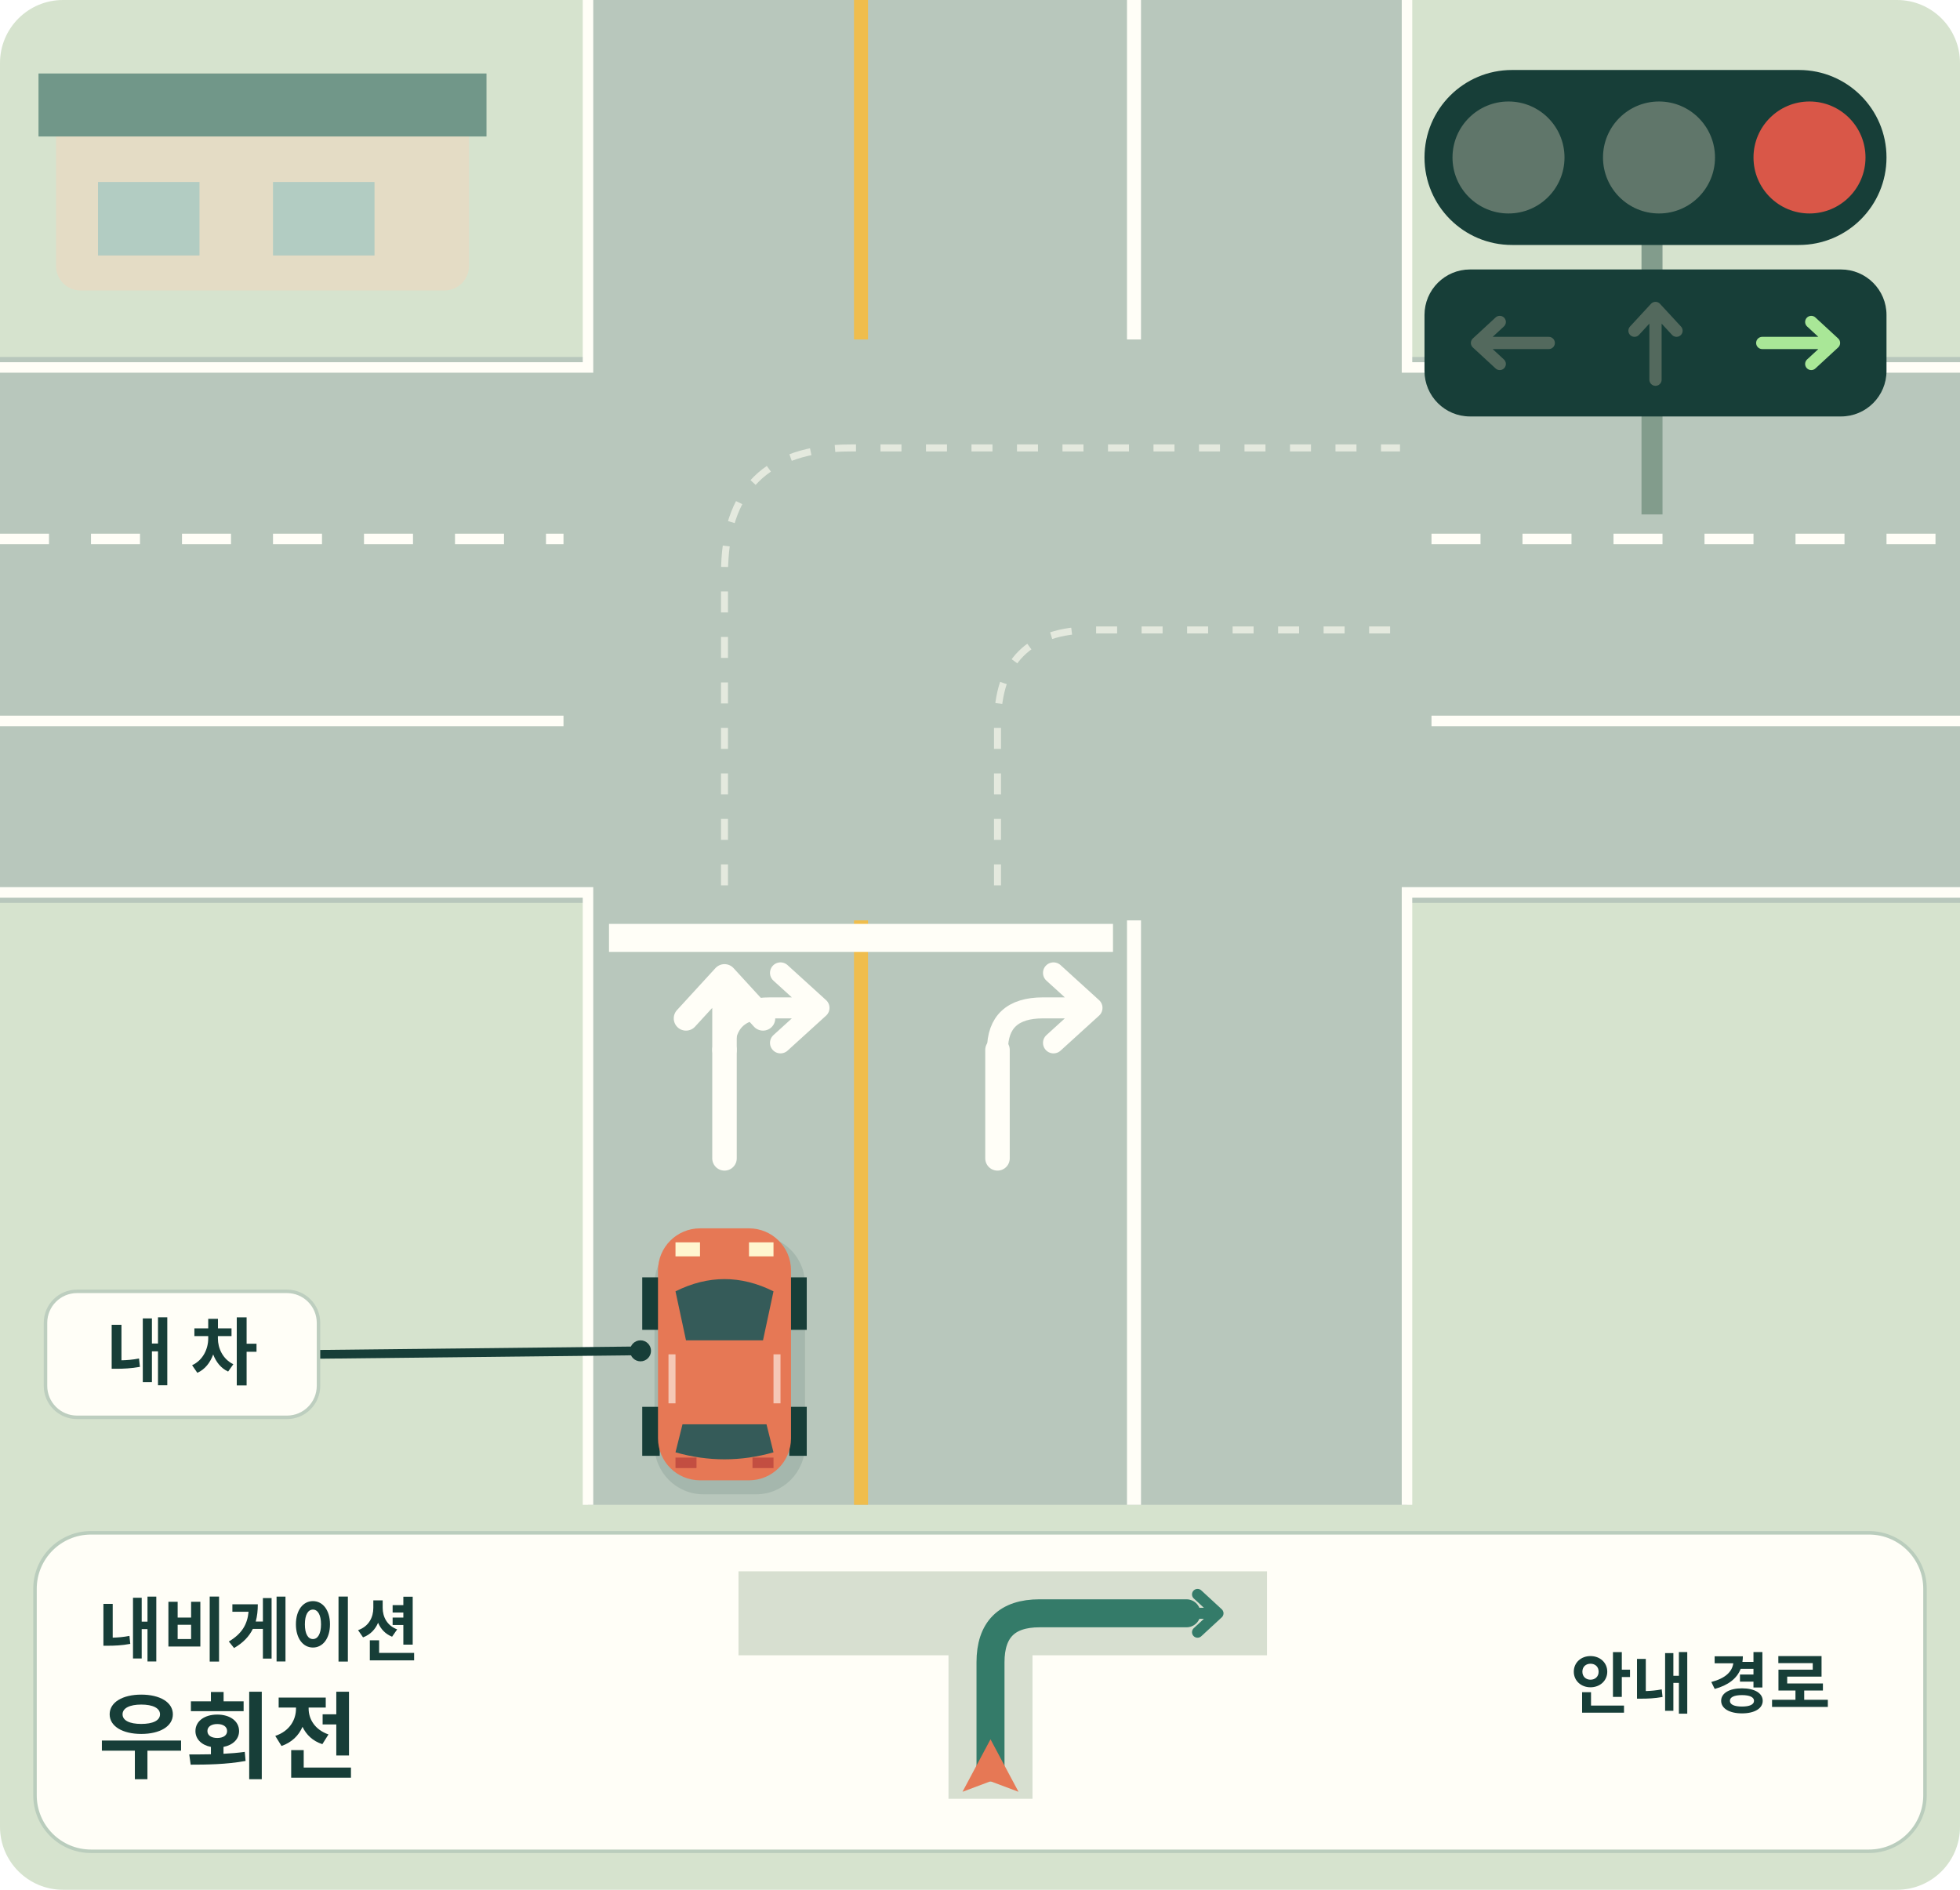
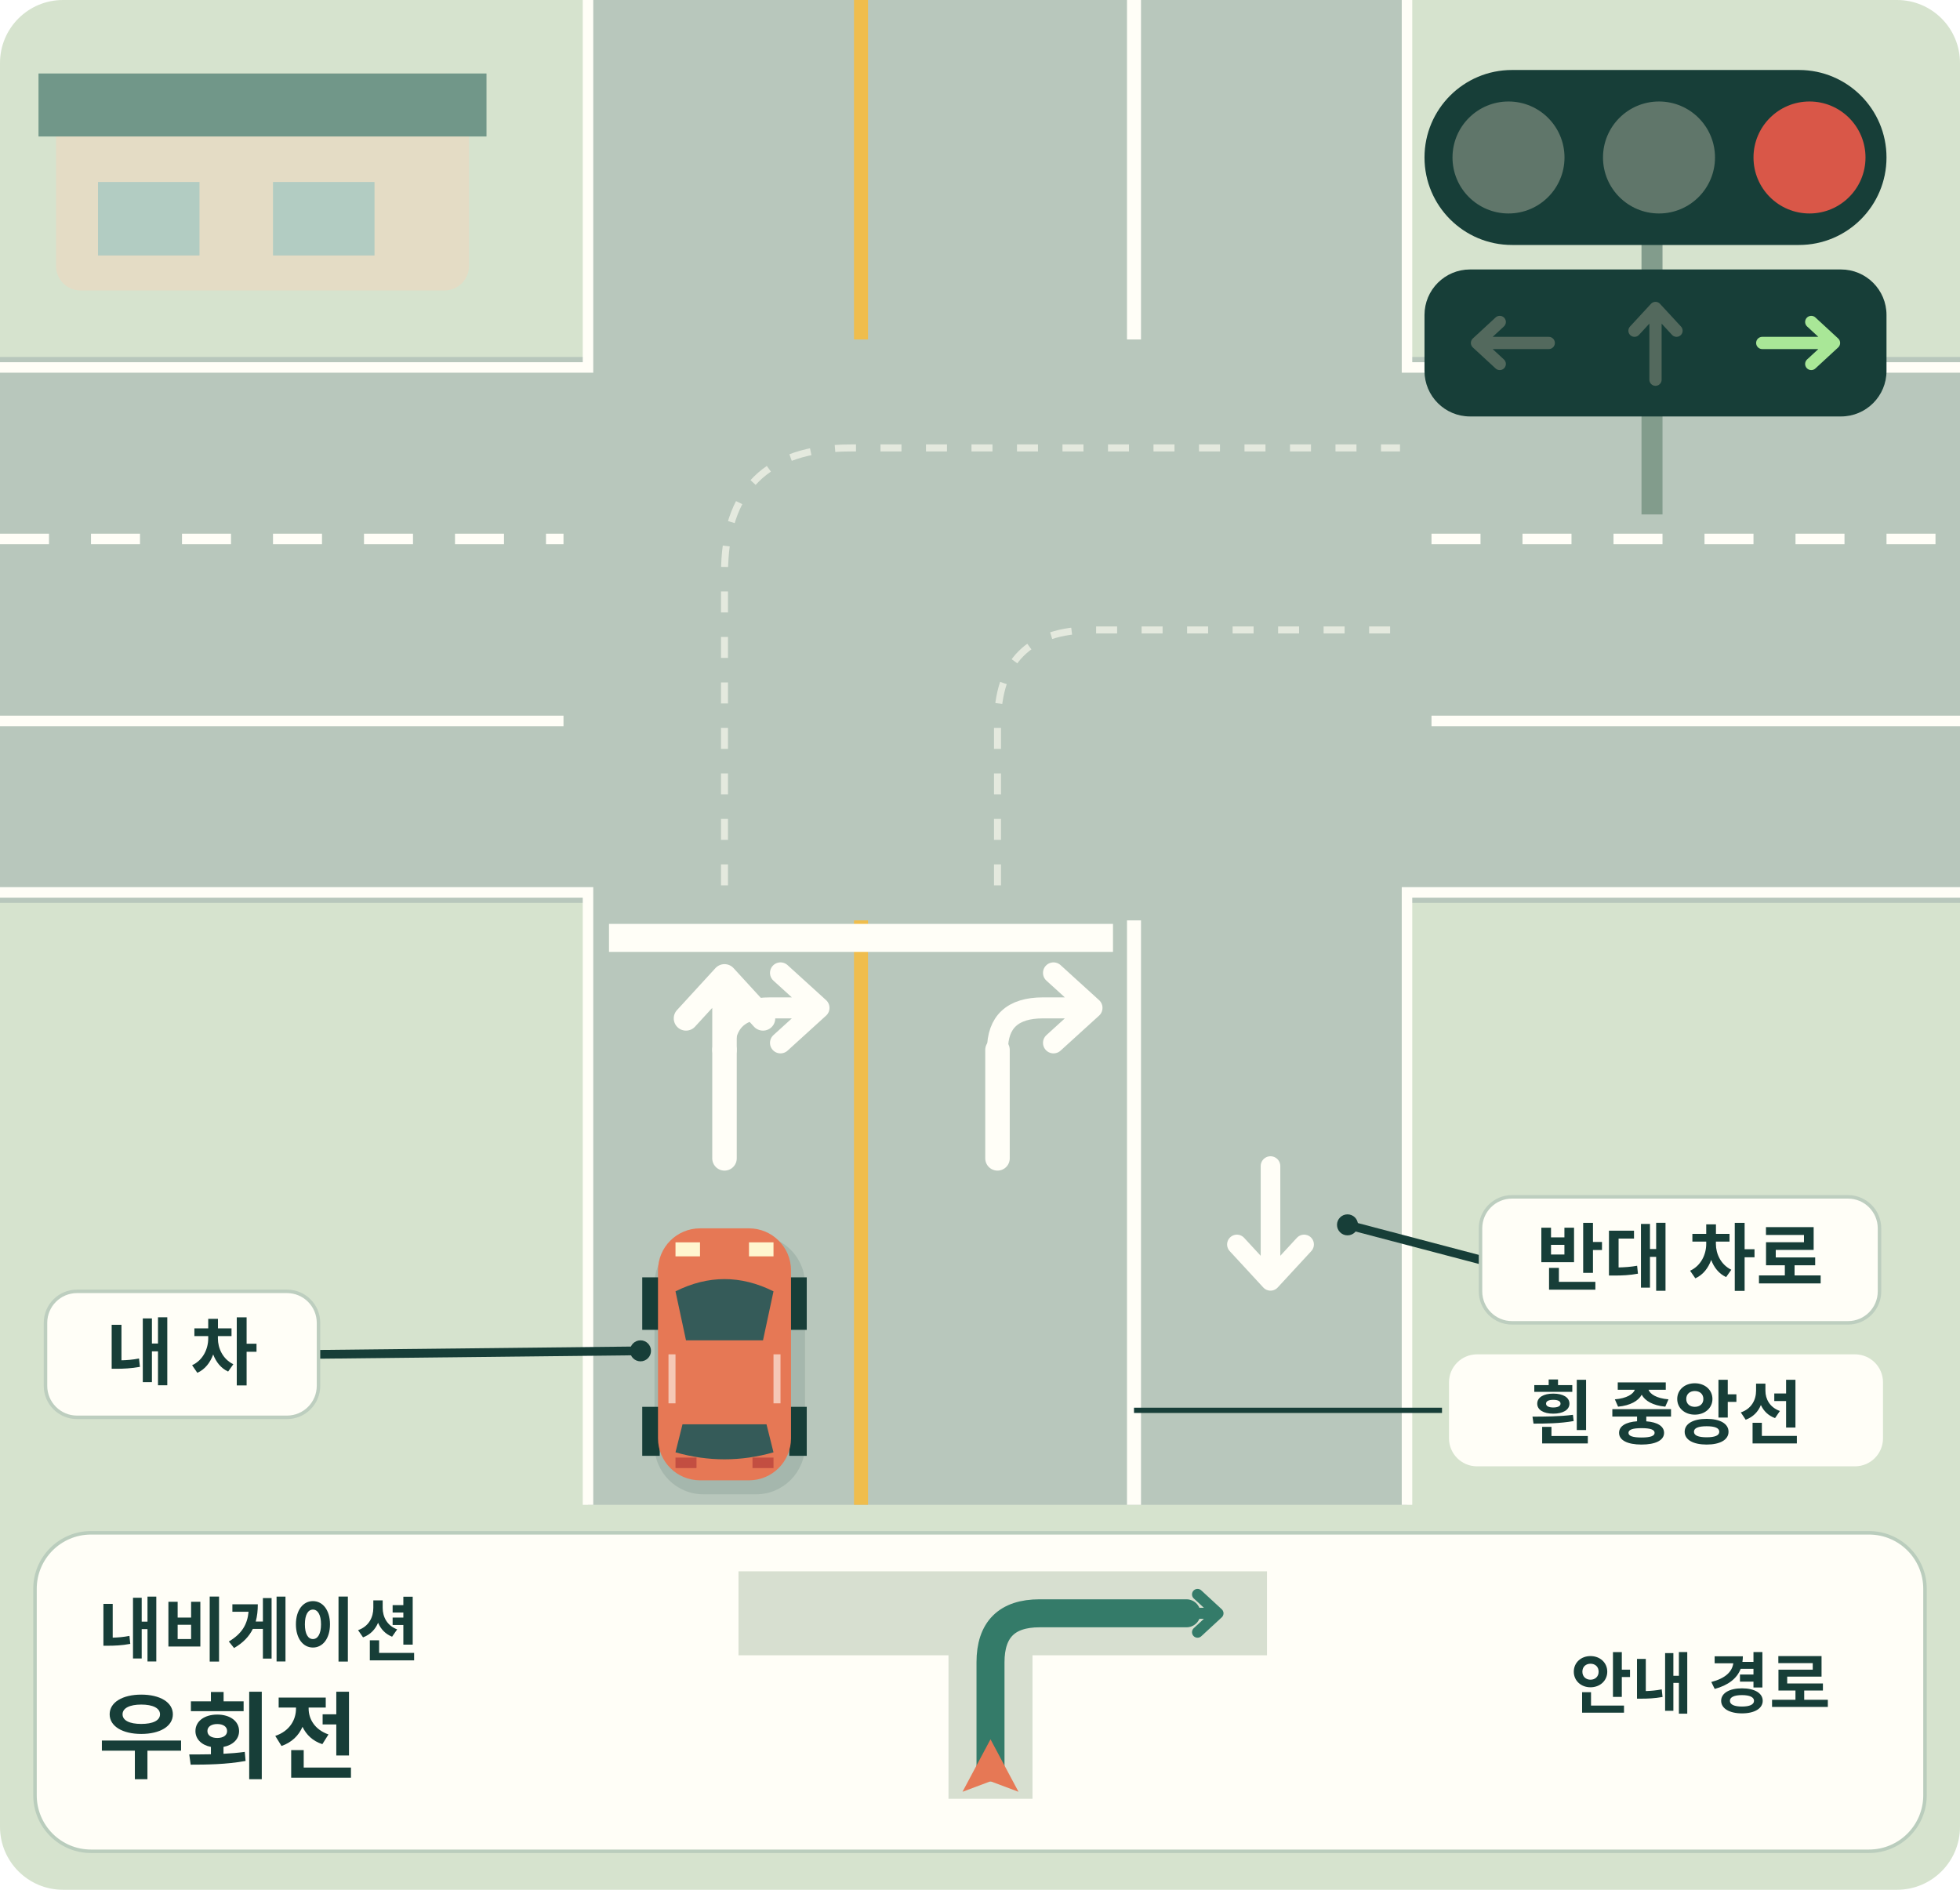
<svg xmlns="http://www.w3.org/2000/svg" data-question-id="lane-04" viewBox="0 0 560 540" role="img" aria-labelledby="scene-title" data-scenario-feature="lane-junction">
  <rect width="560" height="540" rx="18" fill="#d6e3ce" />
  <g data-intersection="true">
    <rect y="102" width="560" height="156" fill="#b8c7bc" />
    <rect x="168" width="234" height="430" fill="#b8c7bc" />
    <path d="M0 105h168V0M402 0v105h158M0 255h168V430M402 430V255h158" fill="none" stroke="#fffef7" stroke-width="3" />
    <path d="M324 0V97M324 263V430" fill="none" stroke="#fffef7" stroke-width="4" data-road-marking="centerline" />
    <path d="M246 0V97M246 263V430" fill="none" stroke="#efbd4d" stroke-width="4" data-lane-change="forbidden" data-boundary="yellow" />
    <path d="M0 206h161M409 206h151" fill="none" stroke="#fffef7" stroke-width="3" />
    <path d="M0 154h161M409 154h151" fill="none" stroke="#fffef7" stroke-width="3" stroke-dasharray="14 12" />
  </g>
  <path data-marking="stop-line" d="M174 268h144" stroke="#fffef7" stroke-width="8" />
  <g data-lane="left" data-lane-directions="straight,right">
    <g data-road-marking="lane-direction" data-directions="straight,right">
      <path d="M207 331V300" fill="none" stroke="#fffef7" stroke-width="7" stroke-linecap="round" />
      <path d="M207 300V279m-11 12 11 -12 11 12" fill="none" stroke="#fffef7" stroke-width="7" stroke-linecap="round" stroke-linejoin="round" />
      <path d="M207 300Q207 288 220 288H234m-11 -10 11 10 -11 10" fill="none" stroke="#fffef7" stroke-width="6" stroke-linecap="round" stroke-linejoin="round" />
    </g>
  </g>
  <g data-lane="right" data-lane-directions="right">
    <g data-road-marking="lane-direction" data-directions="right">
      <path d="M285 331V300" fill="none" stroke="#fffef7" stroke-width="7" stroke-linecap="round" />
      <path d="M285 300Q285 288 298 288H312m-11 -10 11 10 -11 10" fill="none" stroke="#fffef7" stroke-width="6" stroke-linecap="round" stroke-linejoin="round" />
    </g>
+   </g>
+   <g data-lane="opposing" data-travel-direction="toward-viewer">
+     <g transform="translate(363 350) rotate(180)">
+       <g transform="translate(0 0) rotate(0) scale(0.8)">
+         <path d="M0 21V-20M-12 -7L0 -20 12 -7" fill="none" stroke="#fffef7" stroke-width="7" stroke-linecap="round" stroke-linejoin="round" />
+       </g>
+     </g>
+     <g class="vehicle-callout">
+       <path d="M423 360L385 350" fill="none" stroke="#173e38" stroke-width="2.5" />
+       <circle cx="385" cy="350" r="3" fill="#173e38" />
+       <rect x="423" y="342" width="114" height="36" rx="9" fill="#fffef7" stroke="#bdcebf" />
+       <text x="480" y="367" font-family="Pretendard, 'Noto Sans KR', sans-serif" font-size="21" font-weight="750" fill="#173e38" text-anchor="middle">반대 차로</text>
+     </g>
+     <path d="M324 403H412" fill="none" stroke="#173e38" stroke-width="1.5" />
+     <rect x="414" y="387" width="124" height="32" rx="8" fill="#fffef7" />
+     <text x="476" y="411" font-family="Pretendard, 'Noto Sans KR', sans-serif" font-size="20" font-weight="750" fill="#173e38" text-anchor="middle">흰 중앙선</text>
  </g>
  <g data-turning-guides="two-lanes">
    <path d="M207 253V164q0 -36 36 -36H400" fill="none" stroke="#e4e9de" stroke-width="2" stroke-dasharray="6 7" />
    <path d="M285 253V207q0 -27 27 -27H400" fill="none" stroke="#e4e9de" stroke-width="2" stroke-dasharray="6 7" />
  </g>
  <rect x="16" y="21" width="118" height="62" rx="7" fill="#e4dcc5" />
  <path d="M11 21h128v18H11Z" fill="#719789" />
  <path d="M28 52h29v21H28Zm50 0h29v21H78Z" fill="#b2ccc2" />
  <g data-vehicle-role="own" data-car-x="207" data-car-y="386" transform="translate(207 386) rotate(0)">
    <rect x="-20" y="-33" width="43" height="74" rx="14" fill="#173e38" opacity=".12" />
    <path d="M-21 -21v15m42 -15v15m-42 22v14m42 -14v14" stroke="#173e38" stroke-width="5" />
    <rect x="-19" y="-35" width="38" height="72" rx="12" fill="#e67855" />
    <path d="M-14 -17q14 -7 28 0l-3 14h-22Z M-12 21h24l2 8q-14 4 -28 0Z" fill="#355b59" />
    <path d="M-15 1v14M15 1v14" stroke="#fffef7" stroke-opacity=".6" stroke-width="2" />
    <path d="M-14 -29h7m14 0h7" stroke="#fff6cf" stroke-width="4" />
    <path d="M-14 32h6m16 0h6" stroke="#c34e41" stroke-width="3" />
  </g>
  <g class="vehicle-callout">
    <path d="M91 387L183 386" fill="none" stroke="#173e38" stroke-width="2.5" />
    <circle cx="183" cy="386" r="3" fill="#173e38" />
    <rect x="13" y="369" width="78" height="36" rx="9" fill="#fffef7" stroke="#bdcebf" />
    <text x="52" y="394" font-family="Pretendard, 'Noto Sans KR', sans-serif" font-size="21" font-weight="750" fill="#173e38" text-anchor="middle">내 차</text>
  </g>
  <g data-signal-type="road" transform="translate(407 20)">
    <path d="M65 44v83" stroke="#829c8c" stroke-width="6" />
    <rect width="132" height="50" rx="25" fill="#173e38" />
    <circle cx="24" cy="25" r="16" fill="#60766a" />
    <circle cx="67" cy="25" r="16" fill="#60766a" />
    <circle cx="110" cy="25" r="16" fill="#d95748" />
    <rect y="57" width="132" height="42" rx="13" fill="#173e38" />
    <g data-arrow="left" data-lit="false">
      <g transform="translate(25 78) rotate(-90) scale(0.5)">
        <path d="M0 21V-20M-12 -7L0 -20 12 -7" fill="none" stroke="#53695d" stroke-width="7" stroke-linecap="round" stroke-linejoin="round" />
      </g>
    </g>
    <g data-arrow="straight" data-lit="false">
      <g transform="translate(66 78) rotate(0) scale(0.5)">
        <path d="M0 21V-20M-12 -7L0 -20 12 -7" fill="none" stroke="#53695d" stroke-width="7" stroke-linecap="round" stroke-linejoin="round" />
      </g>
    </g>
    <g data-arrow="right" data-lit="true">
      <g transform="translate(107 78) rotate(90) scale(0.5)">
        <path d="M0 21V-20M-12 -7L0 -20 12 -7" fill="none" stroke="#a9e797" stroke-width="7" stroke-linecap="round" stroke-linejoin="round" />
      </g>
    </g>
  </g>
  <g data-navigation="right" data-layout="mobile">
    <rect x="10" y="438" width="540" height="91" rx="16" fill="#fffef7" stroke="#bacdbd" />
    <text x="28" y="473" font-family="Pretendard, 'Noto Sans KR', sans-serif" font-size="20" font-weight="750" fill="#173e38">내비게이션</text>
    <text x="28" y="506" font-family="Pretendard, 'Noto Sans KR', sans-serif" font-size="27" font-weight="750" fill="#173e38">우회전</text>
    <path d="M211 461h151M283 449v65" stroke="#d7dfd0" stroke-width="24" fill="none" />
    <path d="M283 505v-30q0 -14 14 -14h42" fill="none" stroke="#347b69" stroke-width="8" stroke-linecap="round" stroke-linejoin="round" />
    <g transform="translate(339 461) rotate(90) scale(0.45)">
      <path d="M0 21V-20M-12 -7L0 -20 12 -7" fill="none" stroke="#347b69" stroke-width="7" stroke-linecap="round" stroke-linejoin="round" />
    </g>
    <path d="M283 497l-8 15 8 -3 8 3Z" fill="#e67855" />
    <text x="523" y="488" font-family="Pretendard, 'Noto Sans KR', sans-serif" font-size="19" font-weight="750" fill="#173e38" text-anchor="end">안내 경로</text>
  </g>
</svg>
